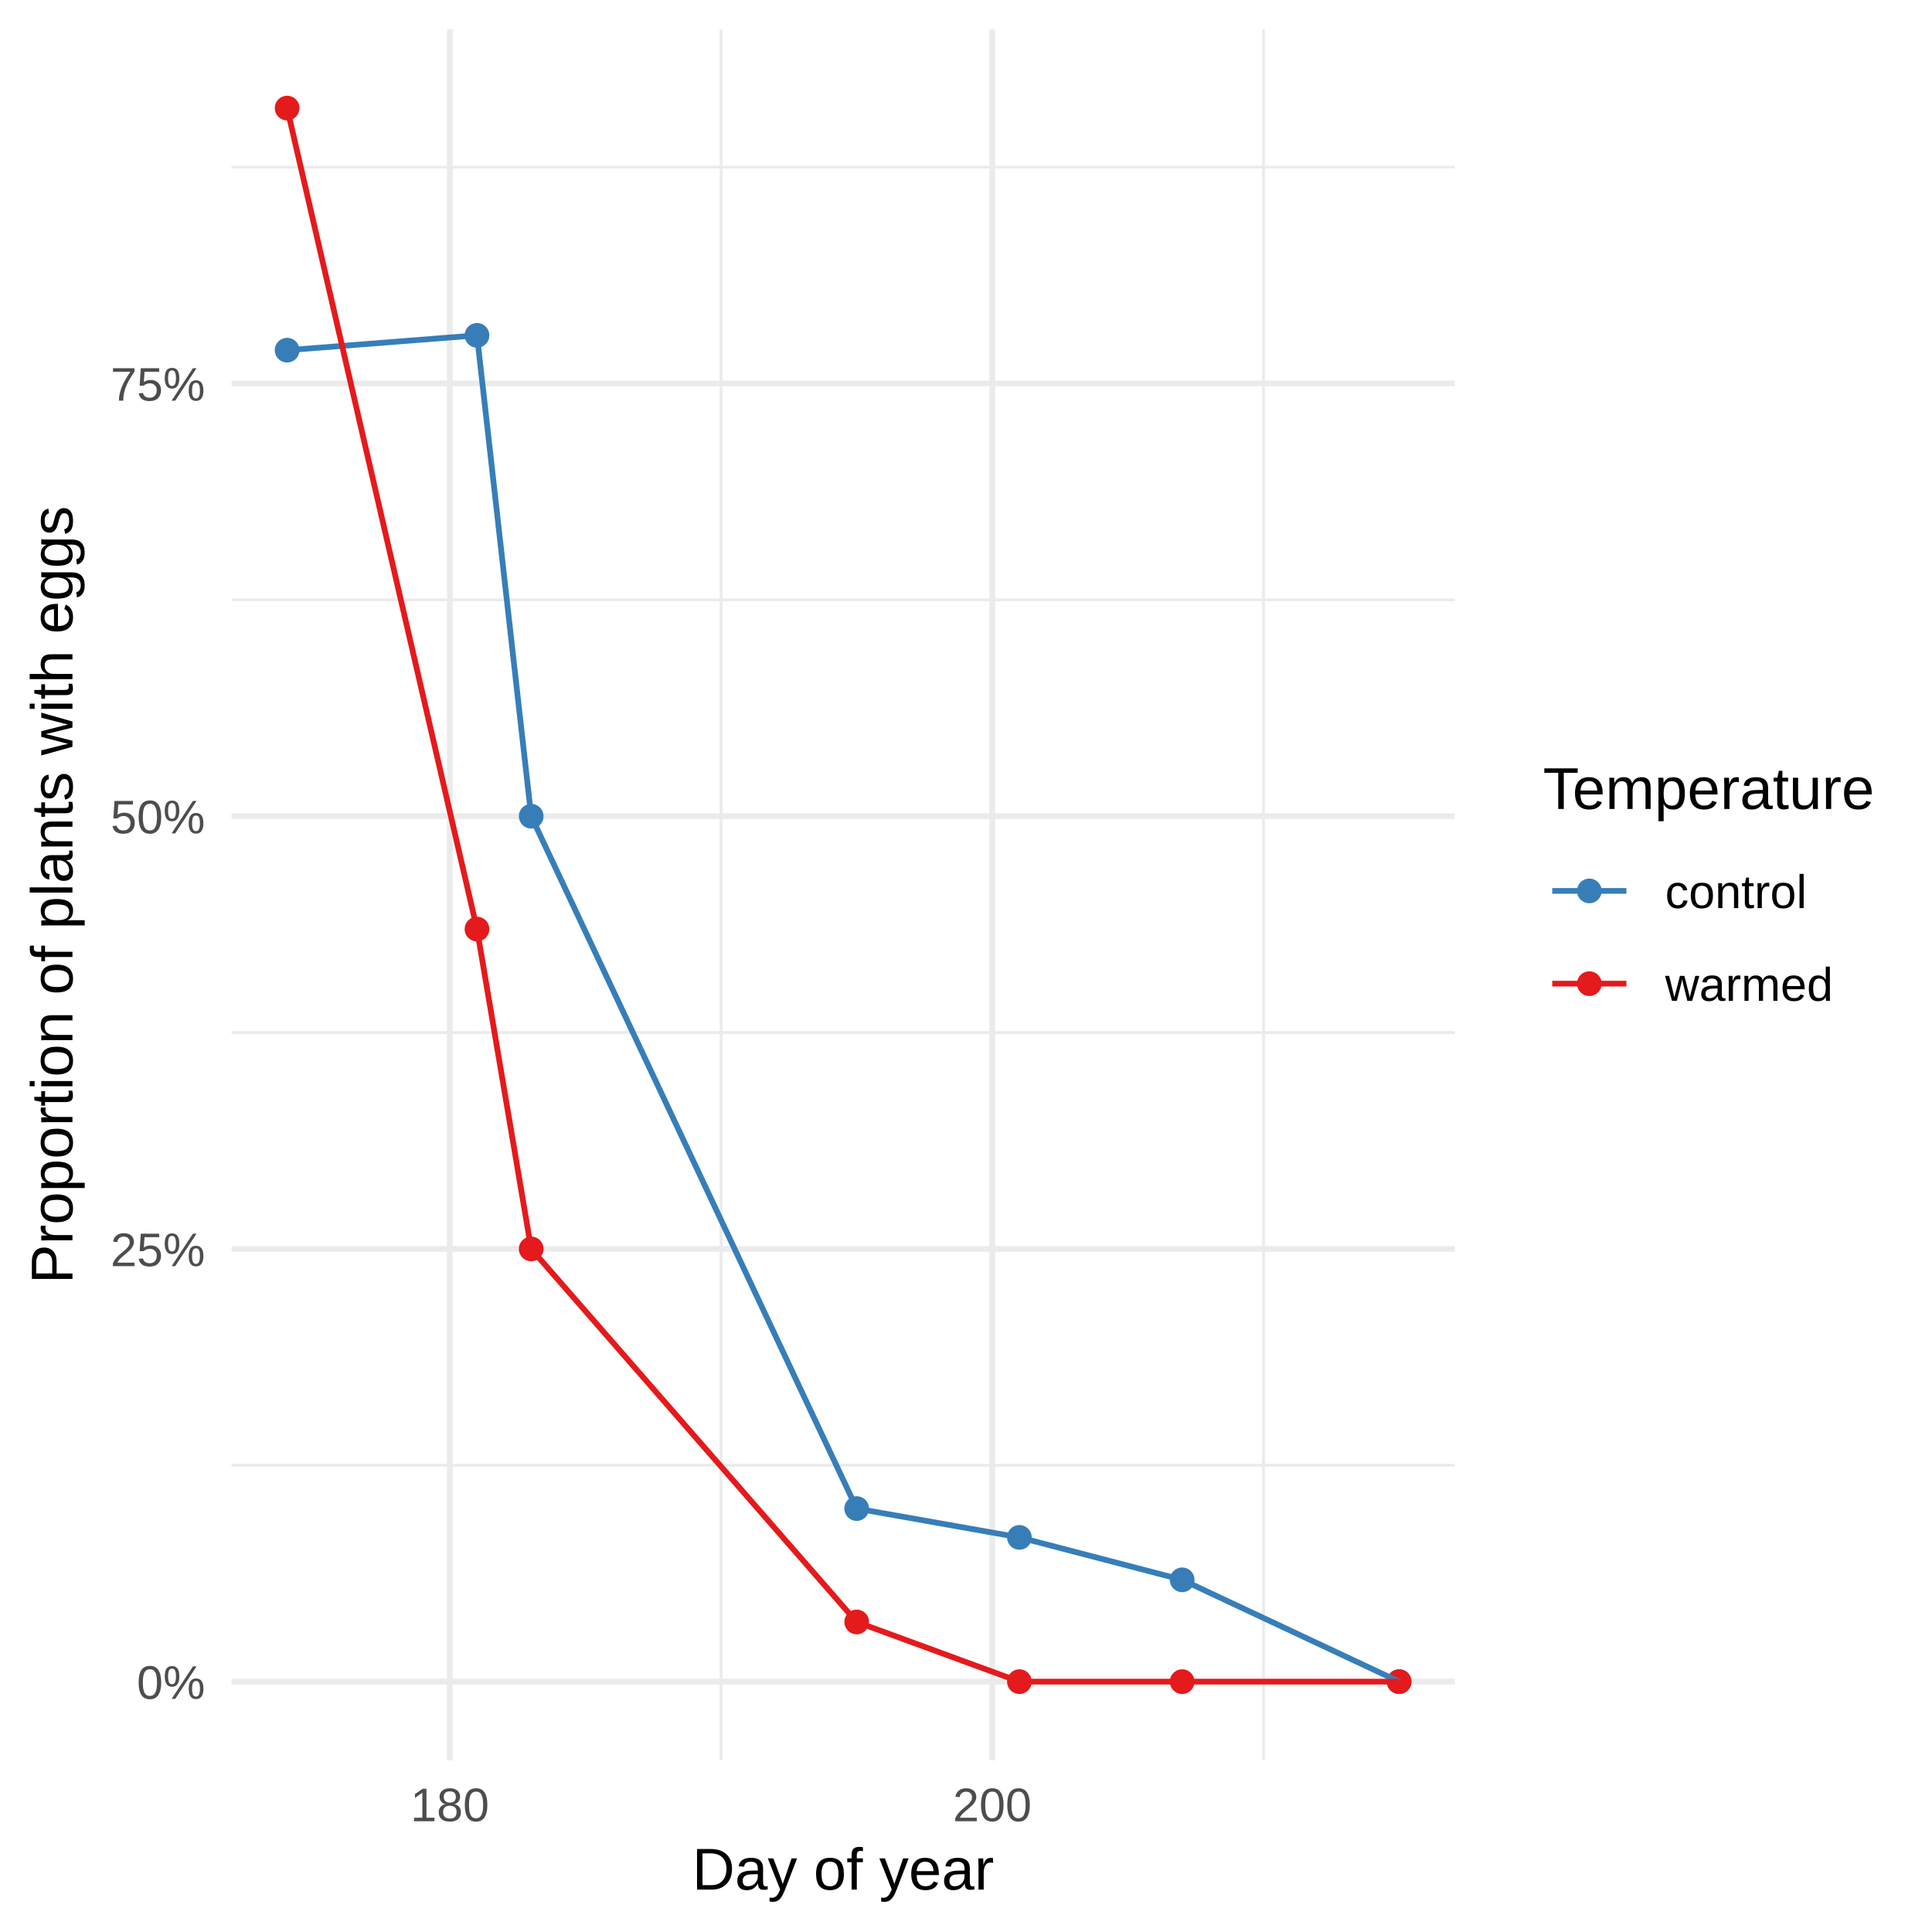
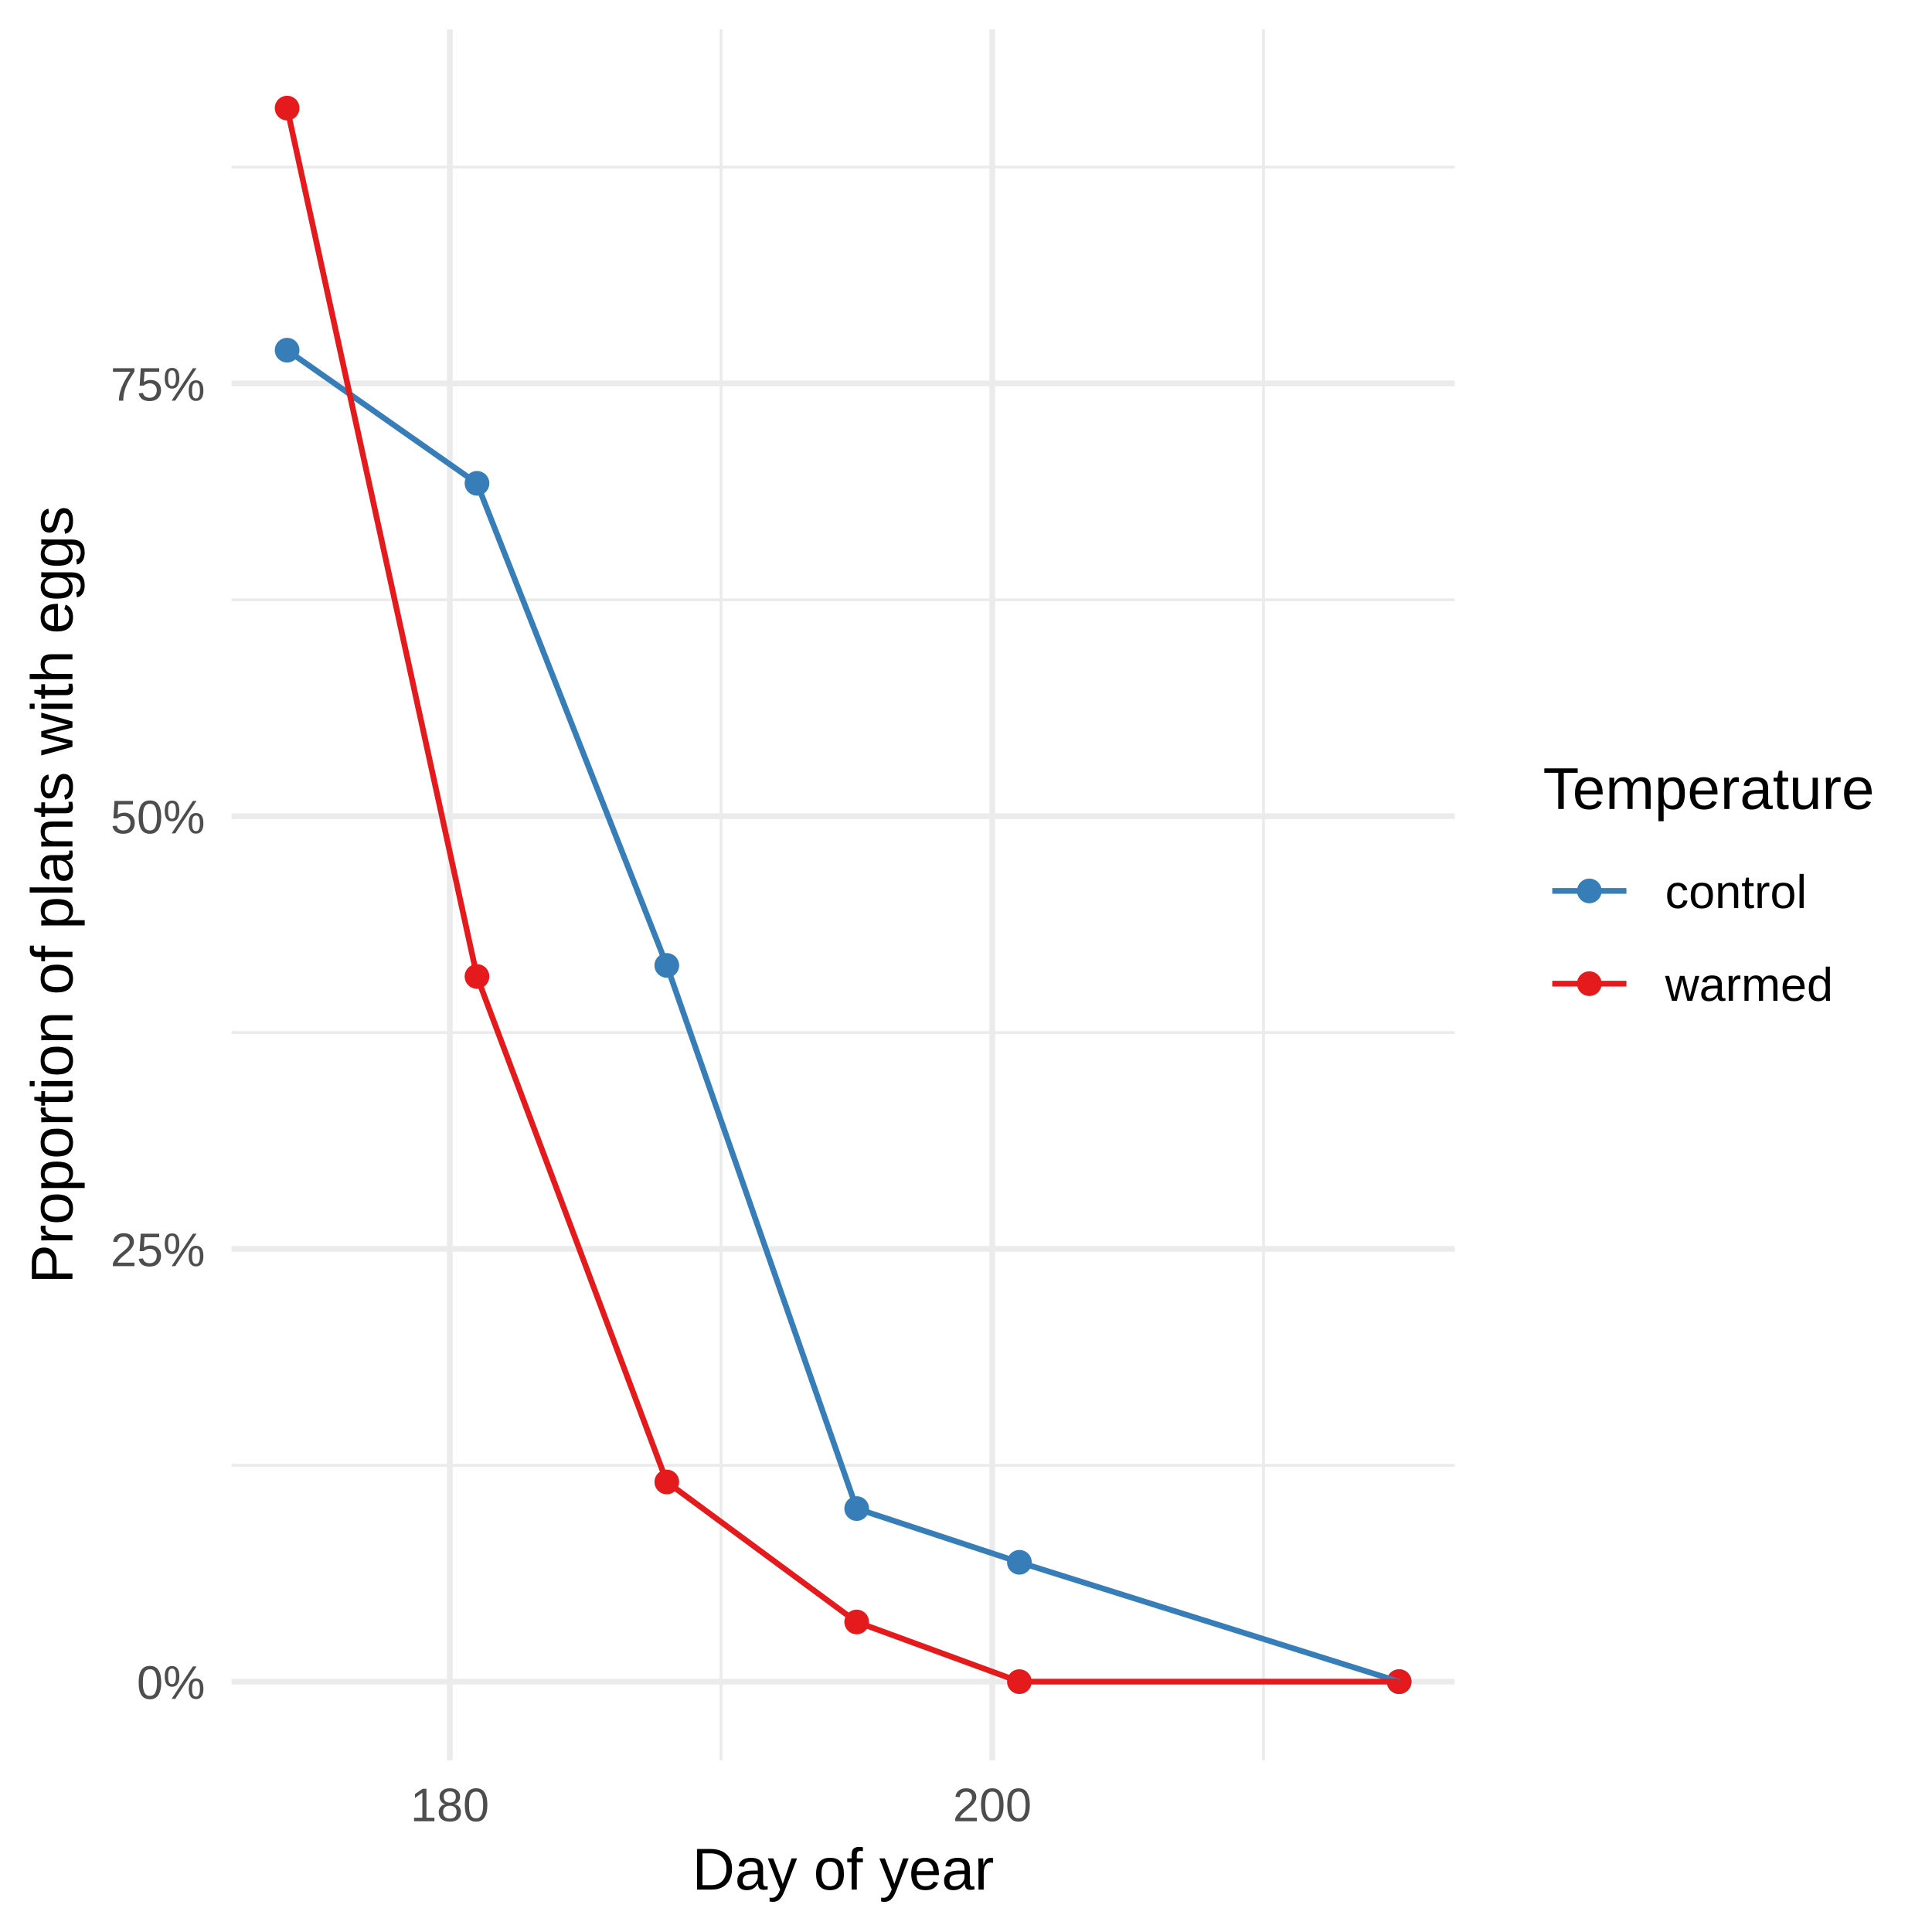
<svg xmlns="http://www.w3.org/2000/svg" class="svglite" width="360.00pt" height="360.00pt" viewBox="0 0 360.00 360.00">
  <defs>
    <style type="text/css">
    .svglite line, .svglite polyline, .svglite polygon, .svglite path, .svglite rect, .svglite circle {
      fill: none;
      stroke: #000000;
      stroke-linecap: round;
      stroke-linejoin: round;
      stroke-miterlimit: 10.00;
    }
    .svglite text {
      white-space: pre;
    }
  </style>
  </defs>
  <rect width="100%" height="100%" style="stroke: none; fill: #FFFFFF;" />
  <defs>
    <clipPath id="cpMC4wMHwzNjAuMDB8MC4wMHwzNjAuMDA=">
      <rect x="0.00" y="0.00" width="360.00" height="360.00" />
    </clipPath>
  </defs>
  <g clip-path="url(#cpMC4wMHwzNjAuMDB8MC4wMHwzNjAuMDA=)">
</g>
  <defs>
    <clipPath id="cpNDMuMTR8MjcxLjA3fDUuNDh8MzI4LjAx">
      <rect x="43.14" y="5.48" width="227.93" height="322.53" />
    </clipPath>
  </defs>
  <g clip-path="url(#cpNDMuMTR8MjcxLjA3fDUuNDh8MzI4LjAx)">
    <polyline points="43.14,273.04 271.07,273.04 " style="stroke-width: 0.53; stroke: #EBEBEB; stroke-linecap: butt;" />
    <polyline points="43.14,192.40 271.07,192.40 " style="stroke-width: 0.53; stroke: #EBEBEB; stroke-linecap: butt;" />
    <polyline points="43.14,111.77 271.07,111.77 " style="stroke-width: 0.53; stroke: #EBEBEB; stroke-linecap: butt;" />
    <polyline points="43.14,31.14 271.07,31.14 " style="stroke-width: 0.53; stroke: #EBEBEB; stroke-linecap: butt;" />
    <polyline points="134.36,328.01 134.36,5.48 " style="stroke-width: 0.53; stroke: #EBEBEB; stroke-linecap: butt;" />
    <polyline points="235.44,328.01 235.44,5.48 " style="stroke-width: 0.53; stroke: #EBEBEB; stroke-linecap: butt;" />
    <polyline points="43.14,313.35 271.07,313.35 " style="stroke-width: 1.07; stroke: #EBEBEB; stroke-linecap: butt;" />
    <polyline points="43.14,232.72 271.07,232.72 " style="stroke-width: 1.07; stroke: #EBEBEB; stroke-linecap: butt;" />
    <polyline points="43.14,152.09 271.07,152.09 " style="stroke-width: 1.07; stroke: #EBEBEB; stroke-linecap: butt;" />
    <polyline points="43.14,71.45 271.07,71.45 " style="stroke-width: 1.07; stroke: #EBEBEB; stroke-linecap: butt;" />
    <polyline points="83.82,328.01 83.82,5.48 " style="stroke-width: 1.07; stroke: #EBEBEB; stroke-linecap: butt;" />
    <polyline points="184.90,328.01 184.90,5.48 " style="stroke-width: 1.07; stroke: #EBEBEB; stroke-linecap: butt;" />
    <circle cx="53.50" cy="65.25" r="1.95" style="stroke-width: 0.71; stroke: #377EB8; fill: #377EB8;" />
-     <circle cx="88.88" cy="62.49" r="1.95" style="stroke-width: 0.71; stroke: #377EB8; fill: #377EB8;" />
-     <circle cx="98.98" cy="152.09" r="1.95" style="stroke-width: 0.71; stroke: #377EB8; fill: #377EB8;" />
+     <circle cx="88.88" cy="90.06" r="1.95" style="stroke-width: 0.71; stroke: #377EB8; fill: #377EB8;" />
+     <circle cx="124.25" cy="179.89" r="1.95" style="stroke-width: 0.71; stroke: #377EB8; fill: #377EB8;" />
    <circle cx="159.63" cy="281.10" r="1.95" style="stroke-width: 0.71; stroke: #377EB8; fill: #377EB8;" />
-     <circle cx="189.95" cy="286.47" r="1.95" style="stroke-width: 0.71; stroke: #377EB8; fill: #377EB8;" />
-     <circle cx="220.28" cy="294.38" r="1.95" style="stroke-width: 0.71; stroke: #377EB8; fill: #377EB8;" />
+     <circle cx="189.95" cy="291.11" r="1.95" style="stroke-width: 0.71; stroke: #377EB8; fill: #377EB8;" />
    <circle cx="260.71" cy="313.35" r="1.95" style="stroke-width: 0.71; stroke: #377EB8; fill: #377EB8;" />
    <circle cx="53.50" cy="20.14" r="1.95" style="stroke-width: 0.71; stroke: #E41A1C; fill: #E41A1C;" />
-     <circle cx="88.88" cy="173.12" r="1.95" style="stroke-width: 0.71; stroke: #E41A1C; fill: #E41A1C;" />
-     <circle cx="98.98" cy="232.72" r="1.95" style="stroke-width: 0.71; stroke: #E41A1C; fill: #E41A1C;" />
+     <circle cx="88.88" cy="181.95" r="1.95" style="stroke-width: 0.71; stroke: #E41A1C; fill: #E41A1C;" />
+     <circle cx="124.25" cy="276.14" r="1.95" style="stroke-width: 0.71; stroke: #E41A1C; fill: #E41A1C;" />
    <circle cx="159.63" cy="302.23" r="1.95" style="stroke-width: 0.71; stroke: #E41A1C; fill: #E41A1C;" />
    <circle cx="189.95" cy="313.35" r="1.95" style="stroke-width: 0.71; stroke: #E41A1C; fill: #E41A1C;" />
-     <circle cx="220.28" cy="313.35" r="1.95" style="stroke-width: 0.71; stroke: #E41A1C; fill: #E41A1C;" />
    <circle cx="260.71" cy="313.35" r="1.95" style="stroke-width: 0.71; stroke: #E41A1C; fill: #E41A1C;" />
-     <polyline points="53.50,65.25 88.88,62.49 98.98,152.09 159.63,281.10 189.95,286.47 220.28,294.38 260.71,313.35 " style="stroke-width: 1.07; stroke: #377EB8; stroke-linecap: butt;" />
-     <polyline points="53.50,20.14 88.88,173.12 98.98,232.72 159.63,302.23 189.95,313.35 220.28,313.35 260.71,313.35 " style="stroke-width: 1.07; stroke: #E41A1C; stroke-linecap: butt;" />
+     <polyline points="53.50,65.25 88.88,90.06 124.25,179.89 159.63,281.10 189.95,291.11 260.71,313.35 " style="stroke-width: 1.07; stroke: #377EB8; stroke-linecap: butt;" />
+     <polyline points="53.50,20.14 88.88,181.95 124.25,276.14 159.63,302.23 189.95,313.35 260.71,313.35 " style="stroke-width: 1.07; stroke: #E41A1C; stroke-linecap: butt;" />
  </g>
  <g clip-path="url(#cpMC4wMHwzNjAuMDB8MC4wMHwzNjAuMDA=)">
    <text x="38.21" y="316.56" text-anchor="end" style="font-size: 8.80px;fill: #4D4D4D; font-family: &quot;Arial&quot;;">0%</text>
    <text x="38.21" y="235.93" text-anchor="end" style="font-size: 8.80px;fill: #4D4D4D; font-family: &quot;Arial&quot;;">25%</text>
    <text x="38.21" y="155.29" text-anchor="end" style="font-size: 8.80px;fill: #4D4D4D; font-family: &quot;Arial&quot;;">50%</text>
    <text x="38.21" y="74.66" text-anchor="end" style="font-size: 8.80px;fill: #4D4D4D; font-family: &quot;Arial&quot;;">75%</text>
    <text x="83.82" y="339.36" text-anchor="middle" style="font-size: 8.80px;fill: #4D4D4D; font-family: &quot;Arial&quot;;">180</text>
    <text x="184.90" y="339.36" text-anchor="middle" style="font-size: 8.80px;fill: #4D4D4D; font-family: &quot;Arial&quot;;">200</text>
    <text x="157.10" y="352.10" text-anchor="middle" style="font-size: 11.00px; font-family: &quot;Arial&quot;;">Day of year</text>
    <text transform="translate(13.50,166.75) rotate(-90)" text-anchor="middle" style="font-size: 11.00px; font-family: &quot;Arial&quot;;">Proportion of plants with eggs</text>
    <text x="287.51" y="150.74" style="font-size: 11.00px; font-family: &quot;Arial&quot;;">Temperature</text>
    <circle cx="296.15" cy="166.01" r="1.95" style="stroke-width: 0.71; stroke: #377EB8; fill: #377EB8;" />
    <line x1="289.24" y1="166.01" x2="303.06" y2="166.01" style="stroke-width: 1.07; stroke: #377EB8; stroke-linecap: butt;" />
    <circle cx="296.15" cy="183.29" r="1.95" style="stroke-width: 0.71; stroke: #E41A1C; fill: #E41A1C;" />
    <line x1="289.24" y1="183.29" x2="303.06" y2="183.29" style="stroke-width: 1.07; stroke: #E41A1C; stroke-linecap: butt;" />
    <text x="310.27" y="169.21" style="font-size: 8.80px; font-family: &quot;Arial&quot;;">control</text>
    <text x="310.27" y="186.49" style="font-size: 8.80px; font-family: &quot;Arial&quot;;">warmed</text>
  </g>
</svg>
